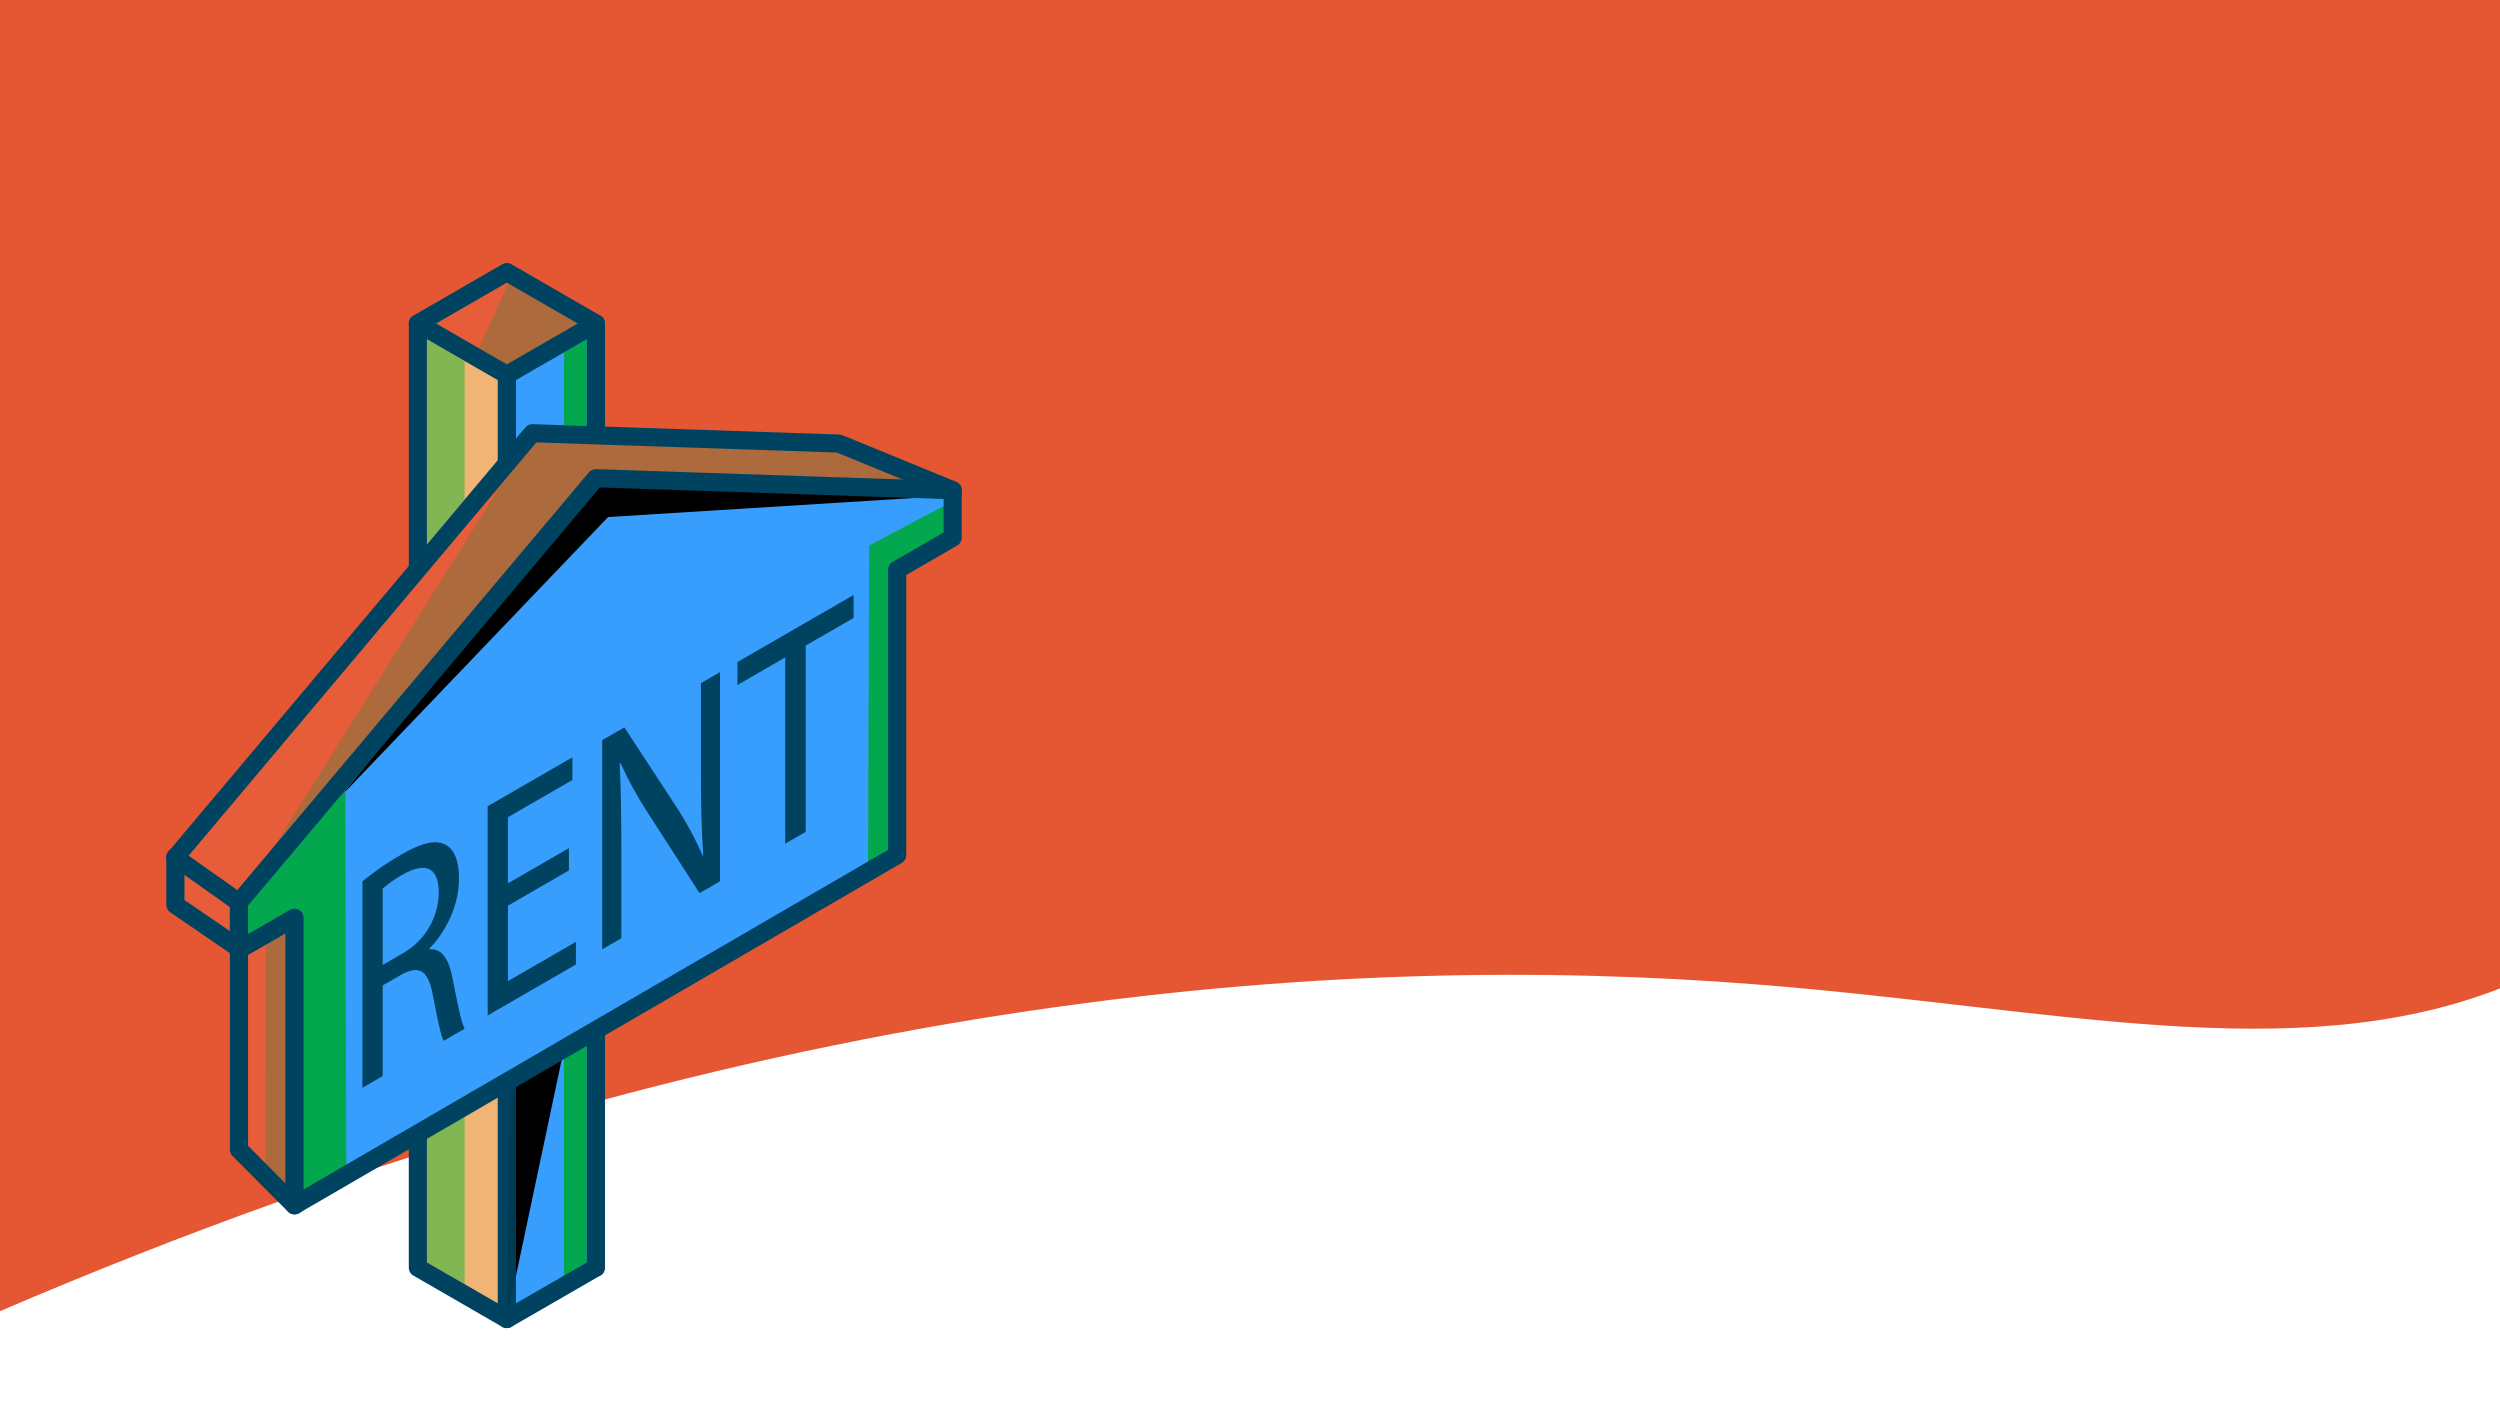
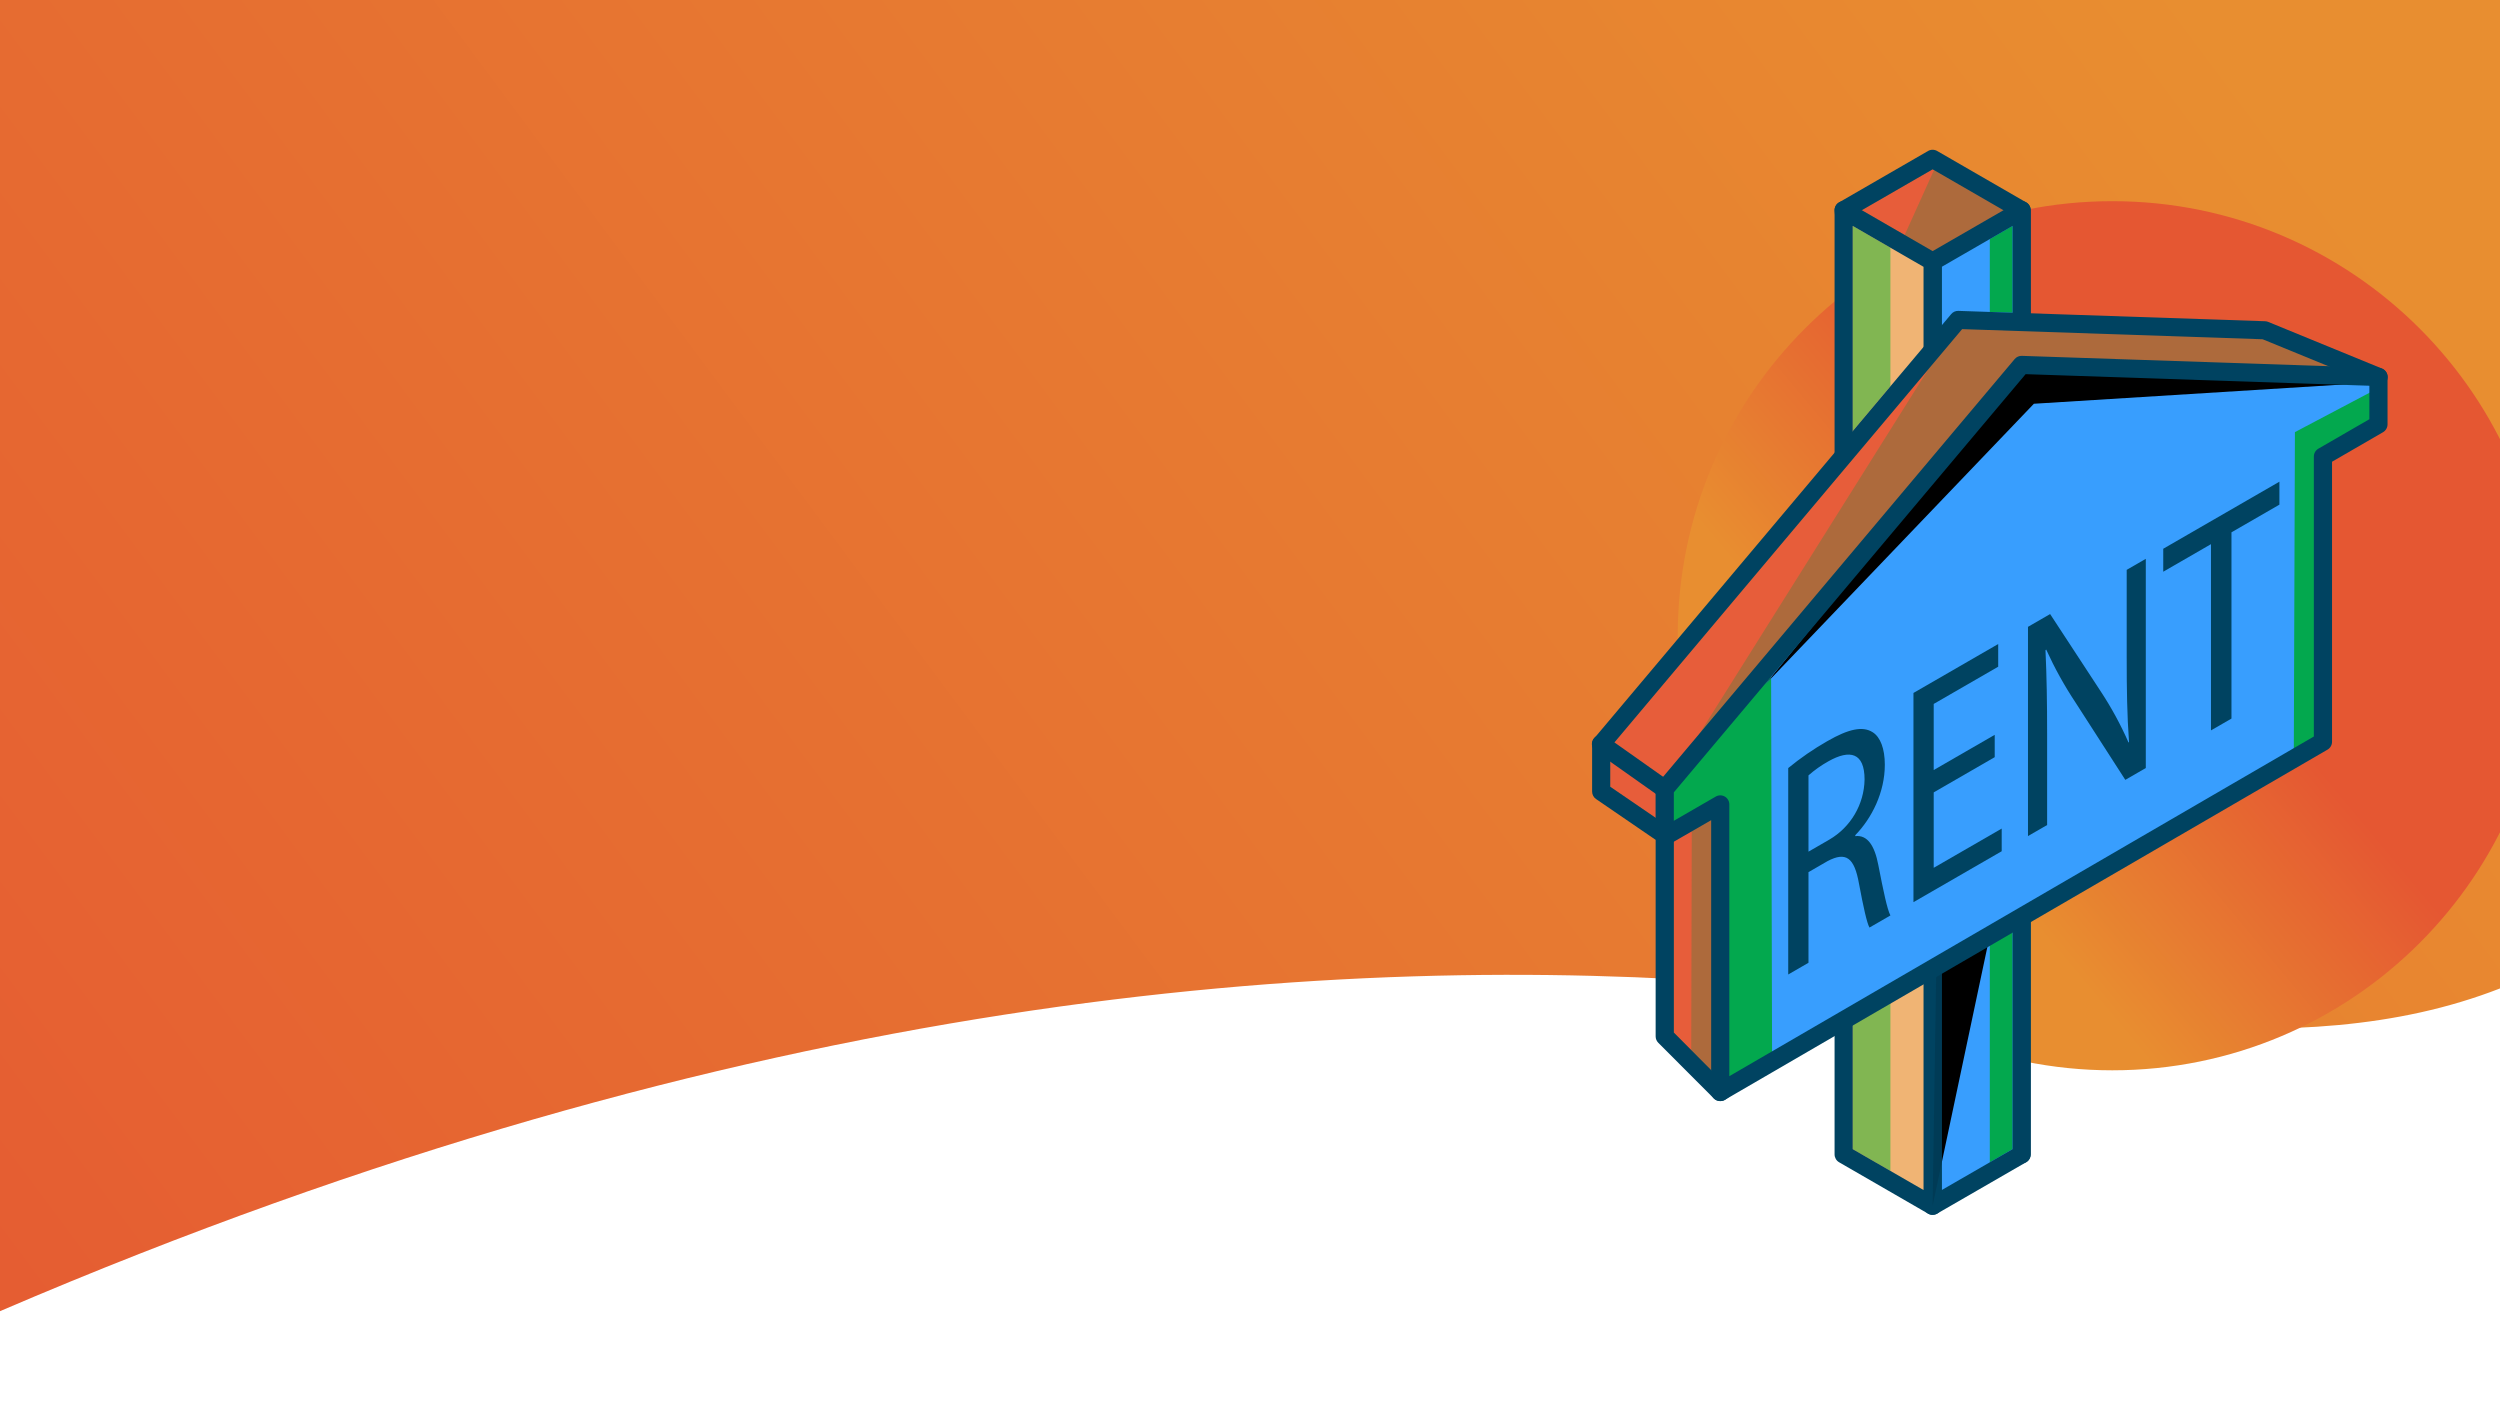
- <svg xmlns="http://www.w3.org/2000/svg" id="Layer_1" data-name="Layer 1" viewBox="0 0 1280 720">
+ <svg xmlns="http://www.w3.org/2000/svg" xmlns:xlink="http://www.w3.org/1999/xlink" id="Layer_1" data-name="Layer 1" viewBox="0 0 1280 720">
  <defs>
-     <style>.cls-1{fill:none;clip-rule:evenodd;}.cls-2{fill:#e55732;}.cls-3{clip-path:url(#clip-path);}.cls-4{fill:#ad6a3c;}.cls-5{clip-path:url(#clip-path-2);}.cls-6{fill:#e75d3a;}.cls-7{clip-path:url(#clip-path-3);}.cls-8{fill:#004361;}.cls-9{clip-path:url(#clip-path-4);}.cls-10{fill:#389efe;}.cls-11{clip-path:url(#clip-path-5);}.cls-12{fill:#03a84e;}.cls-13{clip-path:url(#clip-path-6);}.cls-14{clip-path:url(#clip-path-7);}.cls-15{fill:#f0b474;}.cls-16{clip-path:url(#clip-path-8);}.cls-17{fill:#81b652;}.cls-18{clip-path:url(#clip-path-9);}.cls-19{clip-path:url(#clip-path-10);}.cls-20{clip-path:url(#clip-path-11);}.cls-21{clip-path:url(#clip-path-12);}.cls-22{clip-path:url(#clip-path-13);}.cls-23{clip-path:url(#clip-path-14);}.cls-24{clip-path:url(#clip-path-15);}.cls-25{clip-path:url(#clip-path-16);}.cls-26{fill:#003b56;}.cls-27{clip-path:url(#clip-path-17);}.cls-28{clip-path:url(#clip-path-18);}.cls-29{fill:#a0b5c4;}.cls-30{clip-path:url(#clip-path-19);}.cls-31{fill:#4f788f;}.cls-32{clip-path:url(#clip-path-20);}.cls-33{clip-path:url(#clip-path-21);}.cls-34{fill:#162e45;}.cls-35{clip-path:url(#clip-path-22);}.cls-36{clip-path:url(#clip-path-23);}.cls-37{clip-path:url(#clip-path-24);}.cls-38{clip-path:url(#clip-path-25);}.cls-39{clip-path:url(#clip-path-26);}.cls-40{clip-path:url(#clip-path-27);}.cls-41{clip-path:url(#clip-path-28);}.cls-42{clip-path:url(#clip-path-29);}</style>
+     <style>.cls-1{fill:none;clip-rule:evenodd;}.cls-2{fill:url(#linear-gradient);}.cls-3{fill:url(#linear-gradient-2);}.cls-4{clip-path:url(#clip-path);}.cls-5{fill:#ad6a3c;}.cls-6{clip-path:url(#clip-path-2);}.cls-7{fill:#e75d3a;}.cls-8{clip-path:url(#clip-path-3);}.cls-9{fill:#004361;}.cls-10{clip-path:url(#clip-path-4);}.cls-11{fill:#389efe;}.cls-12{clip-path:url(#clip-path-5);}.cls-13{fill:#03a84e;}.cls-14{clip-path:url(#clip-path-6);}.cls-15{clip-path:url(#clip-path-7);}.cls-16{fill:#f0b474;}.cls-17{clip-path:url(#clip-path-8);}.cls-18{fill:#81b652;}.cls-19{clip-path:url(#clip-path-9);}.cls-20{clip-path:url(#clip-path-10);}.cls-21{clip-path:url(#clip-path-11);}.cls-22{clip-path:url(#clip-path-12);}.cls-23{clip-path:url(#clip-path-13);}.cls-24{clip-path:url(#clip-path-14);}.cls-25{clip-path:url(#clip-path-15);}.cls-26{clip-path:url(#clip-path-16);}.cls-27{fill:#003b56;}.cls-28{clip-path:url(#clip-path-17);}.cls-29{clip-path:url(#clip-path-18);}.cls-30{fill:#a0b5c4;}.cls-31{clip-path:url(#clip-path-19);}.cls-32{fill:#4f788f;}.cls-33{clip-path:url(#clip-path-20);}.cls-34{clip-path:url(#clip-path-21);}.cls-35{fill:#162e45;}.cls-36{clip-path:url(#clip-path-22);}.cls-37{clip-path:url(#clip-path-23);}.cls-38{clip-path:url(#clip-path-24);}.cls-39{clip-path:url(#clip-path-25);}.cls-40{clip-path:url(#clip-path-26);}.cls-41{clip-path:url(#clip-path-27);}.cls-42{clip-path:url(#clip-path-28);}.cls-43{clip-path:url(#clip-path-29);}</style>
+     <linearGradient id="linear-gradient" x1="-88.38" y1="795.03" x2="1072.54" y2="-68.82" gradientUnits="userSpaceOnUse">
+       <stop offset="0" stop-color="#e55732" />
+       <stop offset="1" stop-color="#e88e30" />
+     </linearGradient>
+     <linearGradient id="linear-gradient-2" x1="1111.09" y1="300.84" x2="985.13" y2="405.81" xlink:href="#linear-gradient" />
    <clipPath id="clip-path">
-       <polyline id="SVGID" class="cls-1" points="305.05 649.05 259.5 622.75 213.94 165.62 259.5 139.32 305.05 165.62 305.05 649.05" />
+       <polyline id="SVGID" class="cls-1" points="1035.05 591.05 989.5 564.75 943.94 107.62 989.5 81.32 1035.05 107.62 1035.05 591.05" />
    </clipPath>
    <clipPath id="clip-path-2">
-       <polyline id="SVGID-2" data-name="SVGID" class="cls-1" points="245.2 178.3 223.24 165.62 259.5 144.69 260.2 145.09 245.2 178.3" />
+       <polyline id="SVGID-2" data-name="SVGID" class="cls-1" points="975.2 120.3 953.24 107.62 989.5 86.69 990.2 87.09 975.2 120.3" />
    </clipPath>
    <clipPath id="clip-path-3">
-       <path id="SVGID-3" data-name="SVGID" class="cls-1" d="M305.05,653.7a4.69,4.69,0,0,1-2.32-.62l-45.56-26.31a4.64,4.64,0,0,1-2.3-3.56L209.32,166.08a4.65,4.65,0,0,1,2.3-4.48l45.55-26.3a4.65,4.65,0,0,1,4.65,0l45.56,26.3a4.63,4.63,0,0,1,2.32,4V649.05a4.64,4.64,0,0,1-4.65,4.65m-41.16-33.78L300.41,641V168.31L259.5,144.69l-40.63,23.46,45,451.77" />
+       <path id="SVGID-3" data-name="SVGID" class="cls-1" d="M1035.05,595.7a4.69,4.69,0,0,1-2.32-.62l-45.56-26.31a4.64,4.64,0,0,1-2.3-3.56L939.32,108.08a4.65,4.65,0,0,1,2.3-4.48l45.55-26.3a4.65,4.65,0,0,1,4.65,0l45.56,26.3a4.63,4.63,0,0,1,2.32,4V591.05a4.64,4.64,0,0,1-4.65,4.65m-41.16-33.78L1030.41,583V110.31L989.5,86.69l-40.63,23.46,45,451.77" />
    </clipPath>
    <clipPath id="clip-path-4">
-       <polyline id="SVGID-4" data-name="SVGID" class="cls-1" points="259.5 675.35 305.05 649.05 305.05 165.62 259.5 191.92 259.5 675.35" />
+       <polyline id="SVGID-4" data-name="SVGID" class="cls-1" points="989.5 617.35 1035.05 591.05 1035.05 107.62 989.5 133.92 989.5 617.35" />
    </clipPath>
    <clipPath id="clip-path-5">
-       <path id="SVGID-5" data-name="SVGID" class="cls-1" d="M300.41,218.11l-11.63-.39V180.39l11.63-6.72v44.44m-11.63,435V536.92l11.63-6.76V646.37l-11.63,6.71" />
+       <path id="SVGID-5" data-name="SVGID" class="cls-1" d="M1030.41,160.11l-11.63-.39V122.39l11.63-6.72v44.44m-11.63,435V478.92l11.63-6.76V588.37l-11.63,6.71" />
    </clipPath>
    <clipPath id="clip-path-6">
-       <path id="SVGID-6" data-name="SVGID" class="cls-1" d="M259.5,680a4.73,4.73,0,0,1-2.33-.62,4.67,4.67,0,0,1-2.32-4V191.92a4.65,4.65,0,0,1,2.32-4l45.56-26.3a4.65,4.65,0,0,1,7,4V649.05a4.66,4.66,0,0,1-2.32,4l-45.56,26.3a4.69,4.69,0,0,1-2.32.62m4.65-485.39V667.3l36.26-20.93V173.67l-36.26,20.94" />
+       <path id="SVGID-6" data-name="SVGID" class="cls-1" d="M989.5,622a4.73,4.73,0,0,1-2.33-.62,4.67,4.67,0,0,1-2.32-4V133.92a4.65,4.65,0,0,1,2.32-4l45.56-26.3a4.65,4.65,0,0,1,7,4V591.05a4.66,4.66,0,0,1-2.32,4l-45.56,26.3a4.69,4.69,0,0,1-2.32.62m4.65-485.39V609.3l36.26-20.93V115.67l-36.26,20.94" />
    </clipPath>
    <clipPath id="clip-path-7">
-       <polyline id="SVGID-7" data-name="SVGID" class="cls-1" points="259.5 675.35 213.94 649.05 213.94 165.62 259.5 191.92 259.5 675.35" />
+       <polyline id="SVGID-7" data-name="SVGID" class="cls-1" points="989.5 617.35 943.94 591.05 943.94 107.62 989.5 133.92 989.5 617.35" />
    </clipPath>
    <clipPath id="clip-path-8">
-       <path id="SVGID-8" data-name="SVGID" class="cls-1" d="M218.59,278.67v-105l19.3,11.15v70.91l-19.3,22.94m19.3,378.84-19.3-11.14V577.7l19.3-11.21v91" />
+       <path id="SVGID-8" data-name="SVGID" class="cls-1" d="M948.59,220.67v-105l19.3,11.15v70.91l-19.3,22.94m19.3,378.84-19.3-11.14V519.7l19.3-11.21v91" />
    </clipPath>
    <clipPath id="clip-path-9">
-       <path id="SVGID-9" data-name="SVGID" class="cls-1" d="M259.5,680a4.73,4.73,0,0,1-2.33-.62l-45.55-26.3a4.66,4.66,0,0,1-2.32-4V165.62a4.65,4.65,0,0,1,7-4l45.55,26.3a4.64,4.64,0,0,1,2.33,4V675.35A4.65,4.65,0,0,1,259.5,680m-40.91-33.63,36.26,20.93V194.61l-36.26-20.94v472.7" />
+       <path id="SVGID-9" data-name="SVGID" class="cls-1" d="M989.5,622a4.73,4.73,0,0,1-2.33-.62l-45.55-26.3a4.66,4.66,0,0,1-2.32-4V107.62a4.65,4.65,0,0,1,7-4l45.55,26.3a4.64,4.64,0,0,1,2.33,4V617.35A4.65,4.65,0,0,1,989.5,622m-40.91-33.63,36.26,20.93V136.61l-36.26-20.94v472.7" />
    </clipPath>
    <clipPath id="clip-path-10">
-       <polyline id="SVGID-10" data-name="SVGID" class="cls-1" points="429.46 227.11 272.5 221.82 89.79 438.97 89.79 463.26 122.34 485.56 122.34 588.63 150.77 617.12 426.78 408.44 426.78 268.69 487.77 251.01 429.46 227.11" />
+       <polyline id="SVGID-10" data-name="SVGID" class="cls-1" points="1159.46 169.11 1002.5 163.82 819.79 380.97 819.79 405.26 852.34 427.56 852.34 530.63 880.77 559.12 1156.78 350.44 1156.78 210.69 1217.77 193.01 1159.46 169.11" />
    </clipPath>
    <clipPath id="clip-path-11">
-       <path id="SVGID-11" data-name="SVGID" class="cls-1" d="M122.34,479.92,94.43,460.81V440.66L257.16,247.28,122.34,462v17.93m13.54,115.7-8.9-8.91V485.56a4.75,4.75,0,0,0-.34-1.76L135,479l1.18,1.6-.27,115" />
+       <path id="SVGID-11" data-name="SVGID" class="cls-1" d="M852.34,421.92l-27.91-19.11V382.66L987.16,189.28,852.34,404v17.93m13.54,115.7-8.9-8.91V427.56a4.75,4.75,0,0,0-.34-1.76L865,421l1.18,1.6-.27,115" />
    </clipPath>
    <clipPath id="clip-path-12">
-       <path id="SVGID-12" data-name="SVGID" class="cls-1" d="M150.77,621.76a4.66,4.66,0,0,1-3.29-1.36l-28.43-28.49a4.64,4.64,0,0,1-1.36-3.28V488L87.16,467.1a4.65,4.65,0,0,1-2-3.84V439a4.63,4.63,0,0,1,1.09-3L269,218.83a4.57,4.57,0,0,1,3.71-1.66l157,5.3a4.63,4.63,0,0,1,1.6.34l58.31,23.9a4.65,4.65,0,0,1-.46,8.76l-57.64,16.72V408.44a4.65,4.65,0,0,1-1.84,3.71l-276,208.67a4.66,4.66,0,0,1-2.81.94m-23.79-35L151.2,611,422.13,406.13V268.69a4.65,4.65,0,0,1,3.36-4.46l48.19-14-45.21-18.53-153.86-5.19L94.43,440.66v20.15L125,481.72a4.64,4.64,0,0,1,2,3.84V586.71" />
+       <path id="SVGID-12" data-name="SVGID" class="cls-1" d="M880.77,563.76a4.66,4.66,0,0,1-3.29-1.36l-28.43-28.49a4.64,4.64,0,0,1-1.36-3.28V430L817.16,409.1a4.65,4.65,0,0,1-2-3.84V381a4.63,4.63,0,0,1,1.09-3L999,160.83a4.57,4.57,0,0,1,3.71-1.66l157,5.3a4.63,4.63,0,0,1,1.6.34l58.31,23.9a4.65,4.65,0,0,1-.46,8.76l-57.64,16.72V350.44a4.65,4.65,0,0,1-1.84,3.71l-276,208.67a4.66,4.66,0,0,1-2.81.94m-23.79-35L881.2,553l270.93-204.83V210.69a4.65,4.65,0,0,1,3.36-4.46l48.19-14-45.21-18.53-153.86-5.19L824.43,382.66v20.15L855,423.72a4.64,4.64,0,0,1,2,3.84V528.71" />
    </clipPath>
    <clipPath id="clip-path-13">
-       <polyline id="SVGID-13" data-name="SVGID" class="cls-1" points="487.77 251.01 305.05 244.85 122.34 461.99 122.34 486.29 150.77 469.87 150.77 617.12 459.33 437.81 459.33 291.72 487.77 275.3 487.77 251.01" />
+       <polyline id="SVGID-13" data-name="SVGID" class="cls-1" points="1217.77 193.01 1035.05 186.85 852.34 403.99 852.34 428.29 880.77 411.87 880.77 559.12 1189.33 379.81 1189.33 233.72 1217.77 217.3 1217.77 193.01" />
    </clipPath>
    <clipPath id="clip-path-14">
-       <polyline id="SVGID-14" data-name="SVGID" class="cls-1" points="176.81 405.32 176.81 404.74 305.05 247.57 487.77 253.73 311.35 264.72 176.81 405.32" />
+       <polyline id="SVGID-14" data-name="SVGID" class="cls-1" points="906.81 347.32 906.81 346.74 1035.05 189.57 1217.77 195.73 1041.35 206.72 906.81 347.32" />
    </clipPath>
    <clipPath id="clip-path-15">
-       <polyline id="SVGID-15" data-name="SVGID" class="cls-1" points="264.15 653.37 264.15 551.23 288.78 536.92 264.15 653.37" />
+       <polyline id="SVGID-15" data-name="SVGID" class="cls-1" points="994.15 595.37 994.15 493.23 1018.78 478.92 994.15 595.37" />
    </clipPath>
    <clipPath id="clip-path-16">
-       <polyline id="SVGID-16" data-name="SVGID" class="cls-1" points="259.5 675.35 261.37 552.84 264.15 551.23 264.15 653.37 259.5 675.35" />
+       <polyline id="SVGID-16" data-name="SVGID" class="cls-1" points="989.5 617.35 991.37 494.84 994.15 493.23 994.15 595.37 989.5 617.35" />
    </clipPath>
    <clipPath id="clip-path-17">
-       <polyline id="SVGID-17" data-name="SVGID" class="cls-1" points="261.37 552.84 261.38 552.55 288.78 536.92 261.37 552.84" />
+       <polyline id="SVGID-17" data-name="SVGID" class="cls-1" points="991.37 494.84 991.38 494.55 1018.78 478.92 991.37 494.84" />
    </clipPath>
    <clipPath id="clip-path-18">
-       <polyline id="SVGID-18" data-name="SVGID" class="cls-1" points="177.16 602.99 177.31 602.88 177.31 602.91 177.16 602.99" />
+       <polyline id="SVGID-18" data-name="SVGID" class="cls-1" points="907.16 544.99 907.31 544.88 907.31 544.91 907.16 544.99" />
    </clipPath>
    <clipPath id="clip-path-19">
-       <polyline id="SVGID-19" data-name="SVGID" class="cls-1" points="150.77 617.12 150.77 617.12 177.31 601.69 177.31 602.88 177.16 602.99 150.77 617.12" />
+       <polyline id="SVGID-19" data-name="SVGID" class="cls-1" points="880.77 559.12 880.77 559.12 907.31 543.69 907.31 544.88 907.16 544.99 880.77 559.12" />
    </clipPath>
    <clipPath id="clip-path-20">
-       <polyline id="SVGID-20" data-name="SVGID" class="cls-1" points="150.77 617.12 150.77 469.87 122.34 486.29 122.34 461.99 176.79 397.28 176.81 404.74 173.56 408.71 176.81 405.32 177.31 601.69 150.77 617.12" />
+       <polyline id="SVGID-20" data-name="SVGID" class="cls-1" points="880.77 559.12 880.77 411.87 852.34 428.29 852.34 403.99 906.79 339.28 906.81 346.74 903.57 350.71 906.81 347.32 907.31 543.69 880.77 559.12" />
    </clipPath>
    <clipPath id="clip-path-21">
-       <polyline id="SVGID-21" data-name="SVGID" class="cls-1" points="173.56 408.71 176.81 404.74 176.81 405.32 173.56 408.71" />
+       <polyline id="SVGID-21" data-name="SVGID" class="cls-1" points="903.57 350.71 906.81 346.74 906.81 347.32 903.57 350.71" />
    </clipPath>
    <clipPath id="clip-path-22">
-       <polyline id="SVGID-22" data-name="SVGID" class="cls-1" points="444.42 447.76 444.42 446.47 453.21 441.36 444.42 447.76" />
+       <polyline id="SVGID-22" data-name="SVGID" class="cls-1" points="1174.42 389.76 1174.42 388.47 1183.21 383.36 1174.42 389.76" />
    </clipPath>
    <clipPath id="clip-path-23">
-       <polyline id="SVGID-23" data-name="SVGID" class="cls-1" points="444.42 446.47 445 279.24 485.19 258.03 485.19 276.29 456.75 292.7 456.75 438.79 453.21 441.36 444.42 446.47" />
+       <polyline id="SVGID-23" data-name="SVGID" class="cls-1" points="1174.42 388.47 1175 221.24 1215.19 200.03 1215.19 218.28 1186.75 234.7 1186.75 380.79 1183.21 383.36 1174.42 388.47" />
    </clipPath>
    <clipPath id="clip-path-24">
-       <path id="SVGID-24" data-name="SVGID" class="cls-1" d="M150.77,621.76a4.59,4.59,0,0,1-2.32-.62,4.65,4.65,0,0,1-2.33-4V477.92l-21.46,12.39a4.65,4.65,0,0,1-7-4V462a4.63,4.63,0,0,1,1.09-3L301.5,241.85a4.62,4.62,0,0,1,3.71-1.65l182.72,6.16a4.66,4.66,0,0,1,4.49,4.65V275.3a4.67,4.67,0,0,1-2.32,4L464,294.41v143.4a4.64,4.64,0,0,1-2.31,4L153.11,621.13A4.64,4.64,0,0,1,150.77,621.76Zm0-156.54a4.7,4.7,0,0,1,2.33.62,4.65,4.65,0,0,1,2.32,4V609L454.69,435.13V291.72a4.63,4.63,0,0,1,2.32-4l26.11-15.08V255.5l-176-5.93L127,463.69v14.55l21.47-12.4A4.69,4.69,0,0,1,150.77,465.22Z" />
+       <path id="SVGID-24" data-name="SVGID" class="cls-1" d="M880.77,563.76a4.59,4.59,0,0,1-2.32-.62,4.65,4.65,0,0,1-2.33-4V419.92l-21.46,12.39a4.65,4.65,0,0,1-7-4V404a4.63,4.63,0,0,1,1.09-3L1031.5,183.85a4.62,4.62,0,0,1,3.71-1.65l182.72,6.16a4.66,4.66,0,0,1,4.49,4.65V217.3a4.67,4.67,0,0,1-2.32,4L1194,236.41v143.4a4.64,4.64,0,0,1-2.31,4L883.11,563.13A4.64,4.64,0,0,1,880.77,563.76Zm0-156.54a4.7,4.7,0,0,1,2.33.62,4.65,4.65,0,0,1,2.32,4V551l299.27-173.91V233.72a4.63,4.63,0,0,1,2.32-4l26.11-15.08V197.5l-176-5.93L857,405.69v14.55l21.47-12.4A4.69,4.69,0,0,1,880.77,407.22Z" />
    </clipPath>
    <clipPath id="clip-path-25">
-       <path id="SVGID-25" data-name="SVGID" class="cls-1" d="M122.33,466.64a4.6,4.6,0,0,1-2.68-.85l-32.55-23a4.65,4.65,0,1,1,5.37-7.59l32.55,23a4.65,4.65,0,0,1-2.69,8.44" />
+       <path id="SVGID-25" data-name="SVGID" class="cls-1" d="M852.33,408.64a4.6,4.6,0,0,1-2.68-.85l-32.55-23a4.65,4.65,0,1,1,5.37-7.59l32.55,23a4.65,4.65,0,0,1-2.69,8.44" />
    </clipPath>
    <clipPath id="clip-path-26">
-       <path id="SVGID-26" data-name="SVGID" class="cls-1" d="M185.57,451.25a143.63,143.63,0,0,1,19.9-13.72c11.09-6.4,18.24-7.83,23.25-4.68,4.05,2.43,6.31,8.43,6.31,16.7,0,14.14-6.67,27.37-15.13,36.07v.48c6.19-.72,9.89,4.77,11.8,14.8,2.62,13.42,4.53,22.65,6.19,25.82l-10.72,6.19c-1.31-2.26-3.1-10.45-5.37-22.49-2.38-13.4-6.67-16.49-16.09-11.53l-9.77,5.65v46.4l-10.37,6Zm10.37,42.8,10.61-6.13a36.34,36.34,0,0,0,18.11-30.8c0-13.82-7.51-15.53-18.47-9.36A58.17,58.17,0,0,0,195.94,455Z" />
+       <path id="SVGID-26" data-name="SVGID" class="cls-1" d="M915.57,393.25a143.63,143.63,0,0,1,19.9-13.72c11.09-6.4,18.24-7.83,23.25-4.68,4,2.43,6.31,8.43,6.31,16.7,0,14.14-6.67,27.37-15.13,36.07v.48c6.19-.72,9.89,4.77,11.8,14.8,2.62,13.42,4.53,22.65,6.19,25.82l-10.72,6.19c-1.31-2.26-3.1-10.45-5.37-22.49-2.38-13.4-6.67-16.49-16.09-11.53l-9.77,5.65v46.4l-10.37,6Zm10.37,42.8,10.61-6.13a36.34,36.34,0,0,0,18.11-30.8c0-13.82-7.51-15.53-18.47-9.36A58.17,58.17,0,0,0,925.94,397Z" />
    </clipPath>
    <clipPath id="clip-path-27">
-       <polyline id="SVGID-27" data-name="SVGID" class="cls-1" points="291.29 445.67 260.06 463.7 260.06 502.32 294.87 482.23 294.87 493.83 249.69 519.91 249.69 412.79 293.08 387.74 293.08 399.35 260.06 418.41 260.06 452.26 291.29 434.23 291.29 445.67" />
+       <polyline id="SVGID-27" data-name="SVGID" class="cls-1" points="1021.29 387.67 990.06 405.7 990.06 444.32 1024.87 424.23 1024.87 435.83 979.69 461.91 979.69 354.79 1023.08 329.74 1023.08 341.35 990.06 360.41 990.06 394.26 1021.29 376.23 1021.29 387.67" />
    </clipPath>
    <clipPath id="clip-path-28">
-       <path id="SVGID-28" data-name="SVGID" class="cls-1" d="M308.33,486.05V378.94l11.33-6.54,25.74,39.33a176.15,176.15,0,0,1,14.42,26.47l.24-.29c-.95-13.75-1.19-26.65-1.19-43.33V349.76l9.78-5.64V451.23l-10.49,6.06-25.51-39.63a195.12,195.12,0,0,1-15-27.09l-.36.37c.6,13.16.84,25.9.84,43.7v45.77l-9.78,5.64" />
+       <path id="SVGID-28" data-name="SVGID" class="cls-1" d="M1038.33,428.05V320.94l11.33-6.54,25.74,39.33a176.15,176.15,0,0,1,14.42,26.47l.24-.29c-1-13.75-1.19-26.65-1.19-43.33V291.76l9.78-5.64V393.23l-10.49,6.06-25.51-39.63a195.12,195.12,0,0,1-15-27.09l-.36.37c.6,13.16.84,25.9.84,43.7v45.77l-9.78,5.64" />
    </clipPath>
    <clipPath id="clip-path-29">
-       <polyline id="SVGID-29" data-name="SVGID" class="cls-1" points="402.02 336.61 377.58 350.72 377.58 338.96 437.06 304.62 437.06 316.38 412.51 330.55 412.51 425.91 402.02 431.96 402.02 336.61" />
+       <polyline id="SVGID-29" data-name="SVGID" class="cls-1" points="1132.02 278.61 1107.58 292.72 1107.58 280.96 1167.06 246.62 1167.06 258.38 1142.51 272.55 1142.51 367.91 1132.02 373.96 1132.02 278.61" />
    </clipPath>
  </defs>
  <path class="cls-2" d="M0,0V671.32C384.57,506.2,687.3,487.37,899,504c151.35,11.89,275,43.36,381,2.08V0Z" />
-   <g class="cls-3">
-     <rect class="cls-4" x="208.13" y="133.51" width="102.73" height="521.35" />
+   <circle class="cls-3" cx="1081.5" cy="325.5" r="222.5" />
+   <g class="cls-4">
+     <rect class="cls-5" x="938.13" y="75.51" width="102.73" height="521.35" />
  </g>
-   <g class="cls-5">
-     <rect class="cls-6" x="217.43" y="138.88" width="48.58" height="45.23" />
+   <g class="cls-6">
+     <rect class="cls-7" x="947.43" y="80.88" width="48.58" height="45.23" />
  </g>
-   <g class="cls-7">
-     <rect class="cls-8" x="203.48" y="128.86" width="112.03" height="530.65" />
+   <g class="cls-8">
+     <rect class="cls-9" x="933.48" y="70.86" width="112.03" height="530.65" />
  </g>
-   <g class="cls-9">
-     <rect class="cls-10" x="253.69" y="159.81" width="57.18" height="521.35" />
+   <g class="cls-10">
+     <rect class="cls-11" x="983.69" y="101.81" width="57.18" height="521.35" />
  </g>
-   <g class="cls-11">
-     <rect class="cls-12" x="282.97" y="167.86" width="23.25" height="491.03" />
-   </g>
-   <g class="cls-13">
-     <rect class="cls-8" x="249.04" y="155.16" width="66.47" height="530.65" />
+   <g class="cls-12">
+     <rect class="cls-13" x="1012.97" y="109.86" width="23.25" height="491.03" />
  </g>
  <g class="cls-14">
-     <rect class="cls-15" x="208.13" y="159.81" width="57.18" height="521.35" />
+     <rect class="cls-9" x="979.04" y="97.16" width="66.47" height="530.65" />
  </g>
-   <g class="cls-16">
-     <rect class="cls-17" x="212.78" y="167.86" width="30.92" height="495.46" />
+   <g class="cls-15">
+     <rect class="cls-16" x="938.13" y="101.81" width="57.18" height="521.35" />
  </g>
-   <g class="cls-18">
-     <rect class="cls-8" x="203.48" y="155.16" width="66.47" height="530.65" />
+   <g class="cls-17">
+     <rect class="cls-18" x="942.78" y="109.86" width="30.92" height="495.46" />
  </g>
  <g class="cls-19">
-     <rect class="cls-4" x="83.97" y="216.01" width="409.61" height="406.92" />
+     <rect class="cls-9" x="933.48" y="97.16" width="66.47" height="530.65" />
  </g>
  <g class="cls-20">
-     <rect class="cls-6" x="88.62" y="241.47" width="174.35" height="359.96" />
+     <rect class="cls-5" x="813.97" y="158.01" width="409.61" height="406.92" />
  </g>
  <g class="cls-21">
-     <rect class="cls-8" x="79.33" y="211.36" width="418.91" height="416.22" />
+     <rect class="cls-7" x="818.62" y="183.47" width="174.35" height="359.96" />
  </g>
  <g class="cls-22">
-     <rect class="cls-10" x="116.52" y="239.04" width="377.06" height="383.89" />
+     <rect class="cls-9" x="809.33" y="153.36" width="418.91" height="416.22" />
  </g>
  <g class="cls-23">
-     <rect x="171" y="241.76" width="322.58" height="169.37" />
+     <rect class="cls-11" x="846.52" y="181.04" width="377.06" height="383.89" />
  </g>
  <g class="cls-24">
-     <rect x="258.34" y="531.11" width="36.25" height="128.08" />
+     <rect x="901" y="183.76" width="322.58" height="169.37" />
  </g>
  <g class="cls-25">
-     <rect class="cls-26" x="253.69" y="545.42" width="16.27" height="135.74" />
+     <rect x="988.34" y="473.11" width="36.25" height="128.08" />
  </g>
-   <g class="cls-27">
-     <rect x="255.56" y="531.11" width="39.03" height="27.55" />
+   <g class="cls-26">
+     <rect class="cls-27" x="983.69" y="487.42" width="16.27" height="135.74" />
  </g>
  <g class="cls-28">
-     <rect class="cls-29" x="171.35" y="597.07" width="11.77" height="11.73" />
+     <rect x="985.56" y="473.11" width="39.03" height="27.55" />
  </g>
-   <g class="cls-30">
-     <rect class="cls-31" x="144.96" y="595.88" width="38.16" height="27.04" />
+   <g class="cls-29">
+     <rect class="cls-30" x="901.35" y="539.07" width="11.77" height="11.73" />
  </g>
-   <g class="cls-32">
-     <rect class="cls-12" x="116.52" y="391.47" width="66.6" height="231.46" />
+   <g class="cls-31">
+     <rect class="cls-32" x="874.96" y="537.88" width="38.16" height="27.04" />
  </g>
  <g class="cls-33">
-     <rect class="cls-34" x="167.75" y="398.93" width="14.87" height="15.6" />
+     <rect class="cls-13" x="846.52" y="333.47" width="66.6" height="231.46" />
  </g>
-   <g class="cls-35">
-     <rect class="cls-29" x="438.61" y="435.55" width="20.42" height="18.02" />
+   <g class="cls-34">
+     <rect class="cls-35" x="897.75" y="340.93" width="14.87" height="15.6" />
  </g>
  <g class="cls-36">
-     <rect class="cls-12" x="438.61" y="252.22" width="52.39" height="200.06" />
+     <rect class="cls-30" x="1168.61" y="377.55" width="20.42" height="18.02" />
  </g>
  <g class="cls-37">
-     <rect class="cls-8" x="111.88" y="234.39" width="386.36" height="393.19" />
+     <rect class="cls-13" x="1168.61" y="194.22" width="52.39" height="200.06" />
  </g>
  <g class="cls-38">
-     <rect class="cls-8" x="79.33" y="428.51" width="53.47" height="43.95" />
+     <rect class="cls-9" x="841.88" y="176.39" width="386.36" height="393.19" />
  </g>
  <g class="cls-39">
-     <rect class="cls-8" x="179.76" y="425.43" width="63.95" height="137.31" />
+     <rect class="cls-9" x="809.33" y="370.51" width="53.47" height="43.95" />
  </g>
  <g class="cls-40">
-     <rect class="cls-8" x="243.88" y="381.93" width="56.8" height="143.79" />
+     <rect class="cls-9" x="909.76" y="367.43" width="63.95" height="137.31" />
  </g>
  <g class="cls-41">
-     <rect class="cls-8" x="302.52" y="338.31" width="71.93" height="153.56" />
+     <rect class="cls-9" x="973.88" y="323.93" width="56.8" height="143.79" />
  </g>
  <g class="cls-42">
-     <rect class="cls-8" x="371.77" y="298.81" width="71.1" height="138.97" />
+     <rect class="cls-9" x="1032.52" y="280.31" width="71.93" height="153.56" />
+   </g>
+   <g class="cls-43">
+     <rect class="cls-9" x="1101.77" y="240.81" width="71.1" height="138.97" />
  </g>
</svg>
